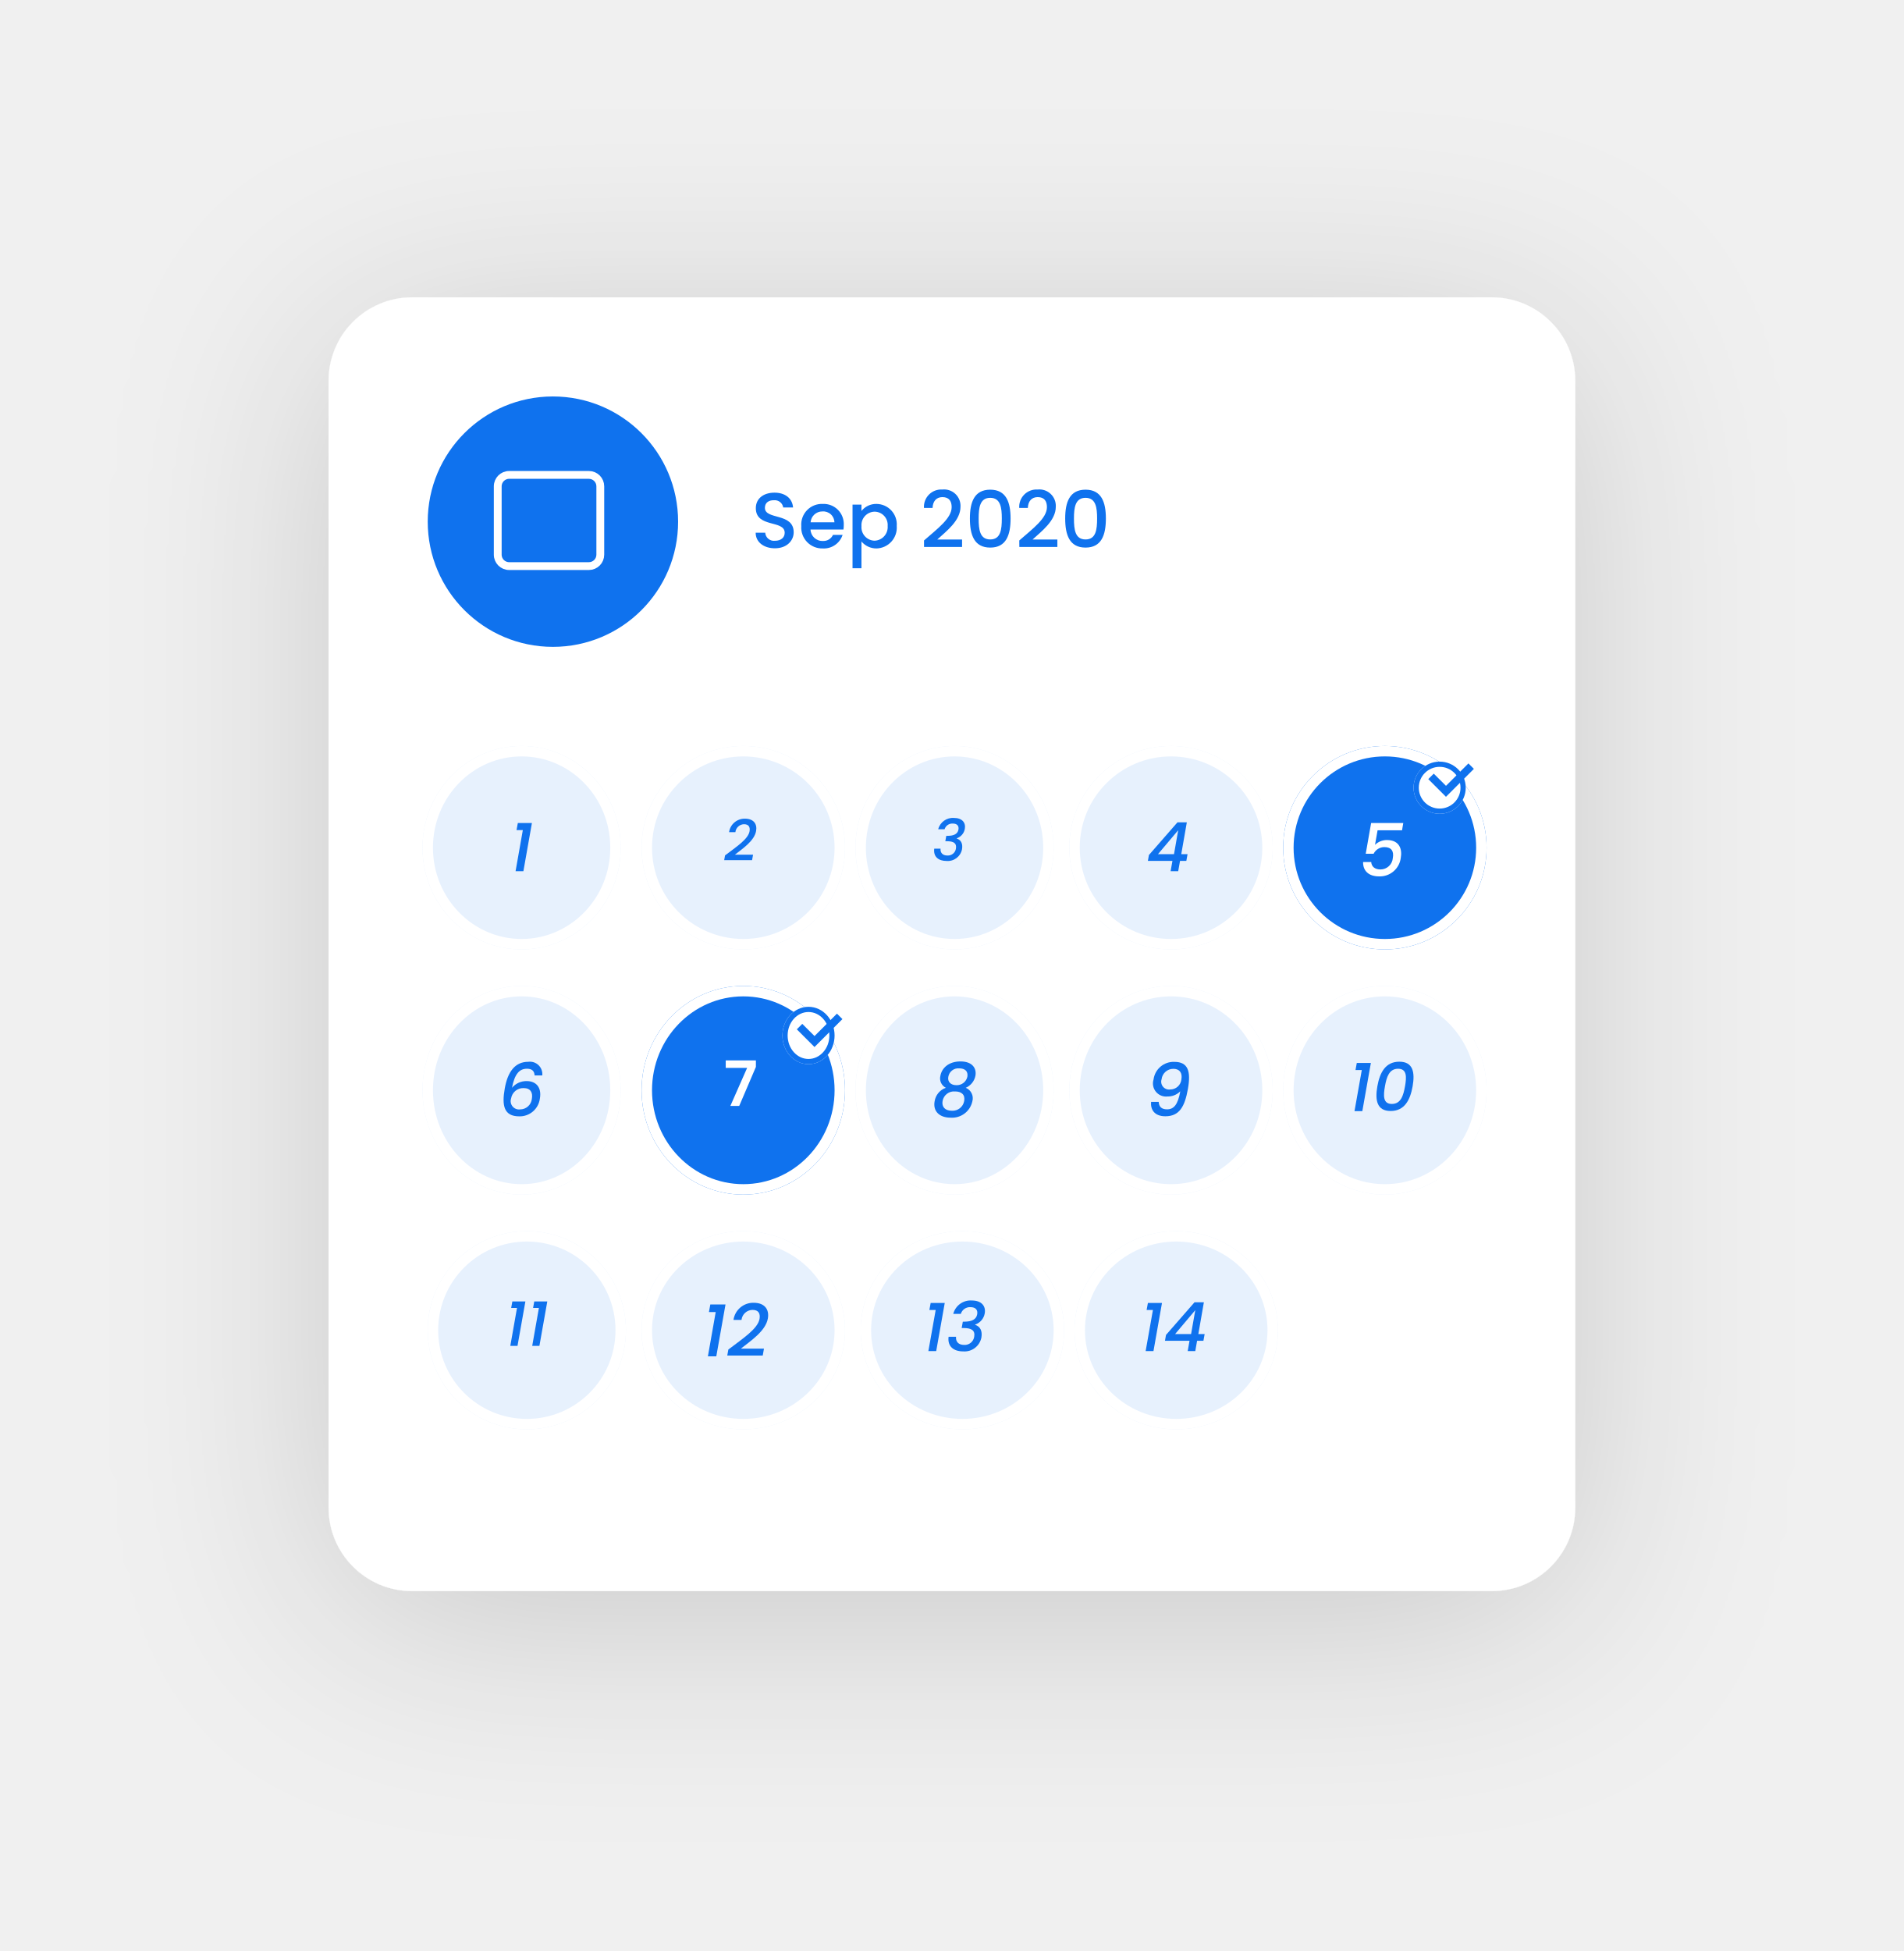
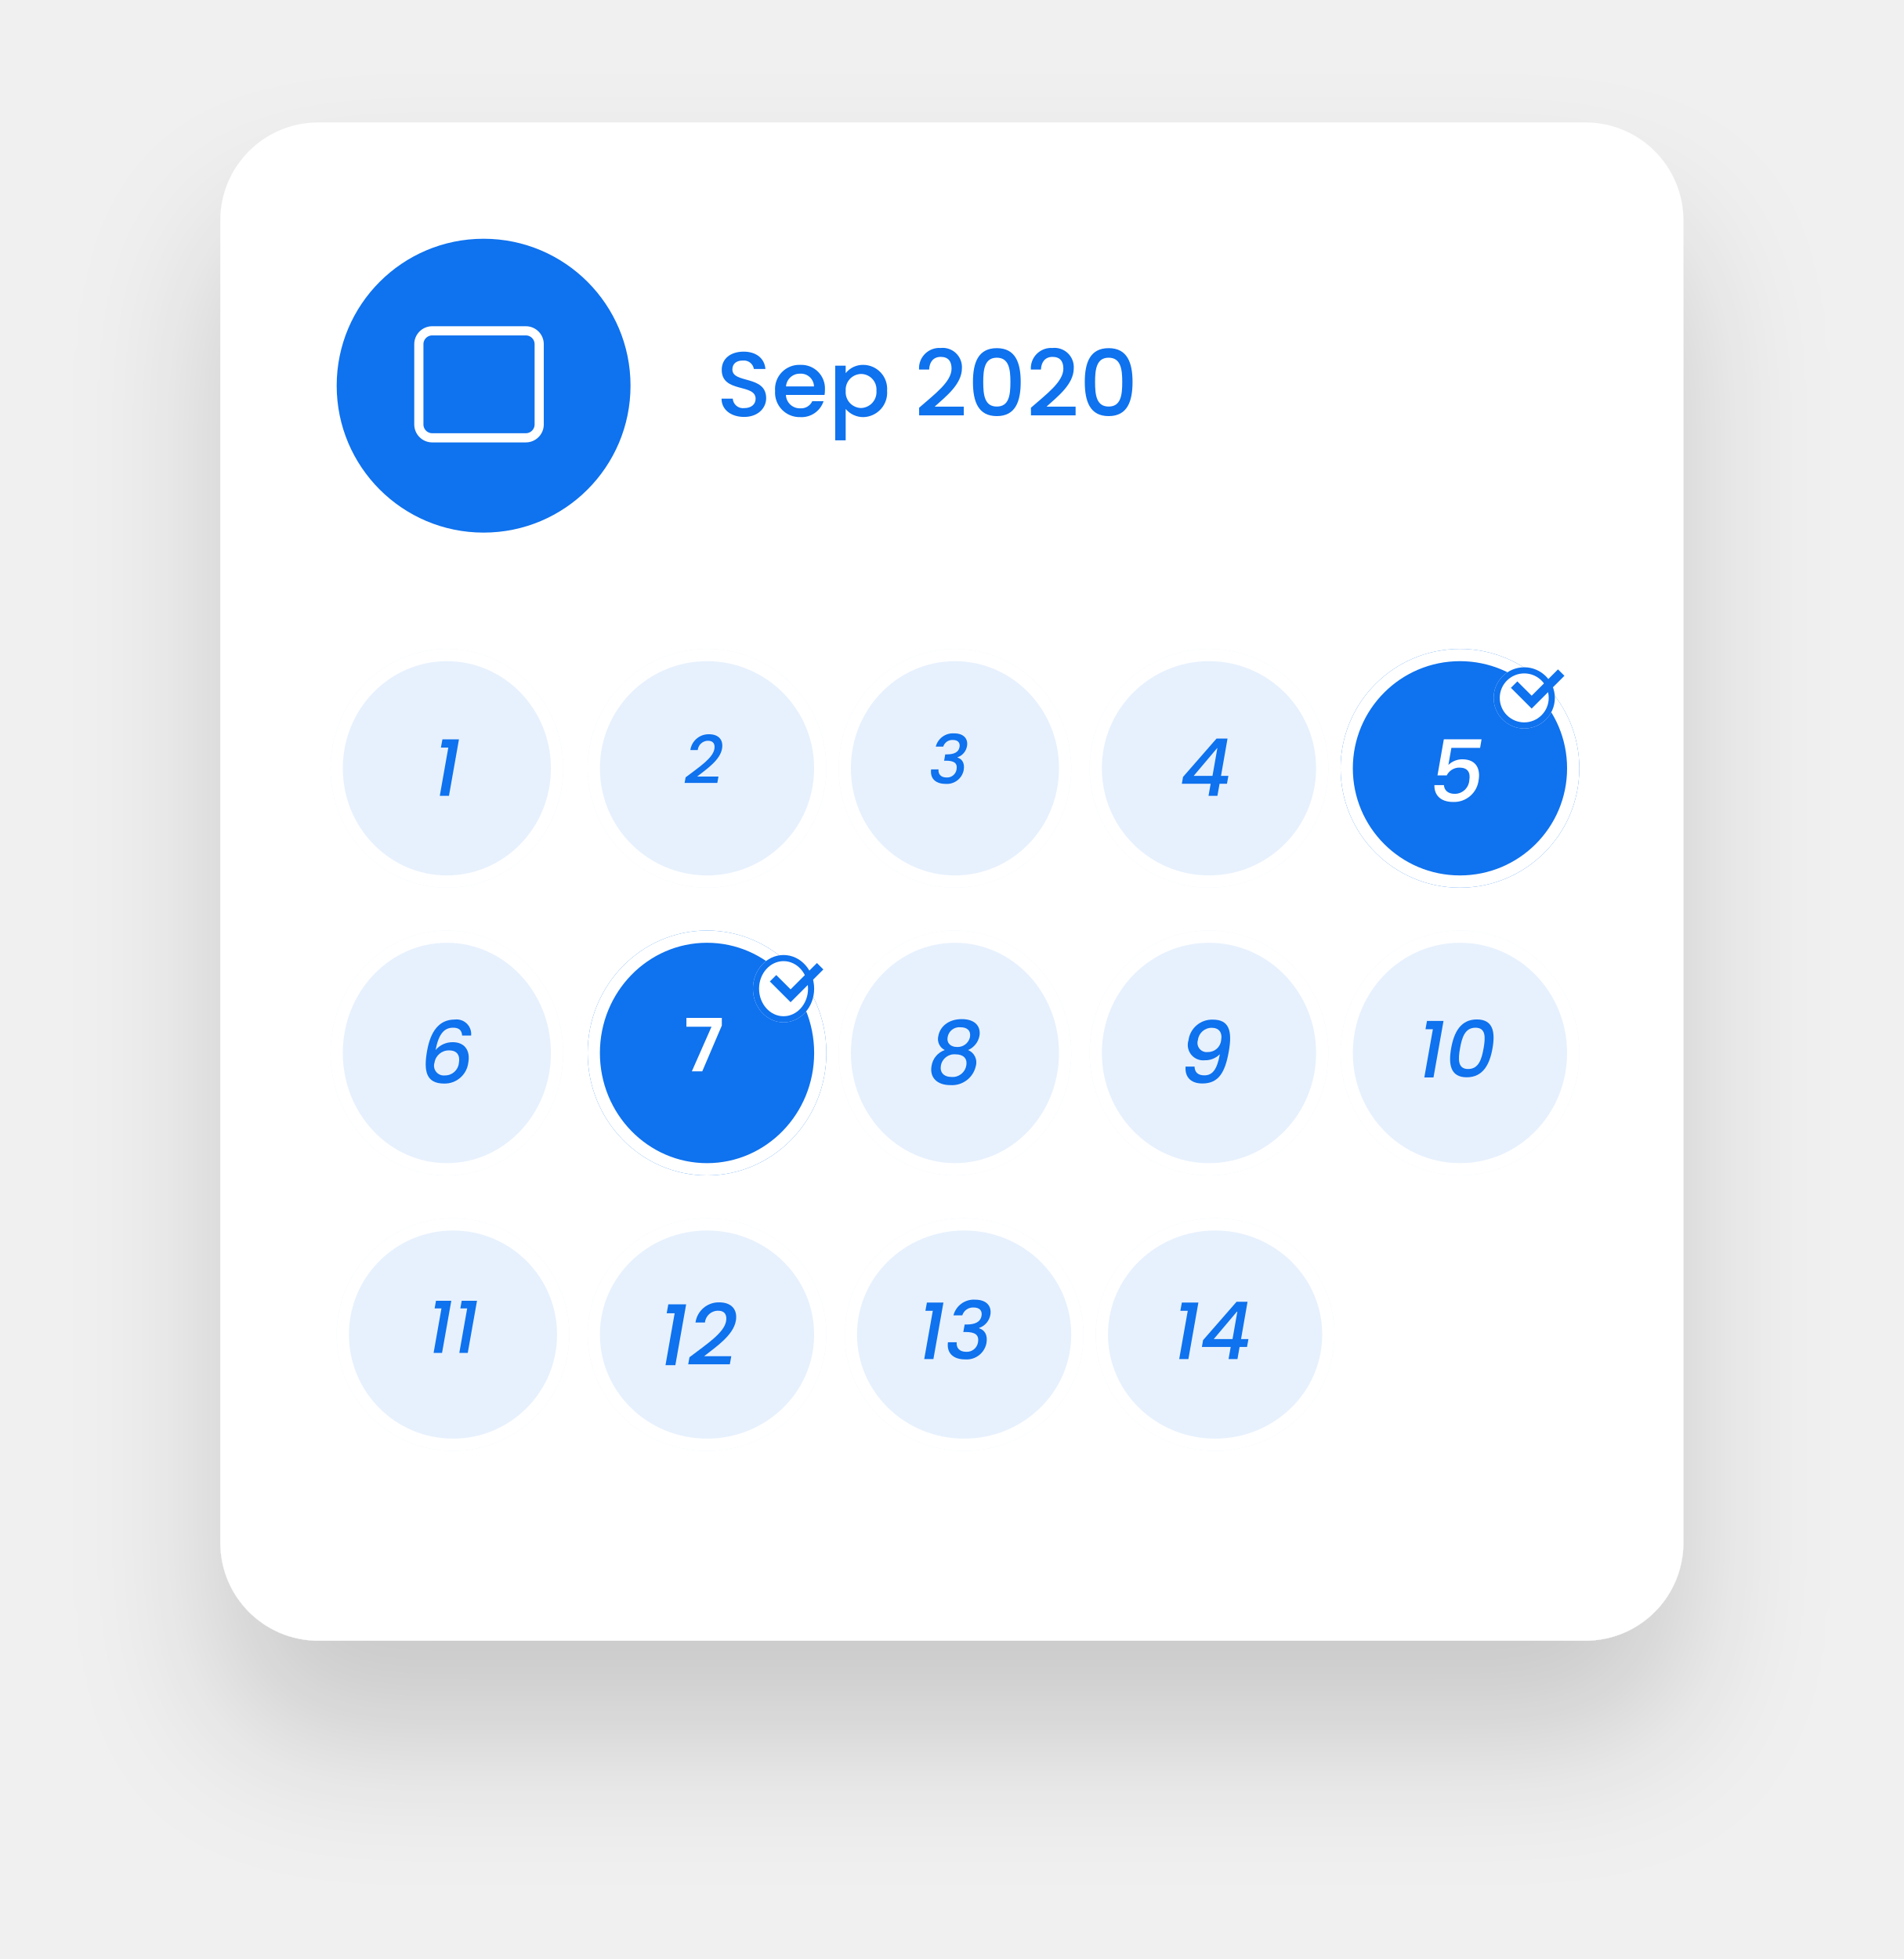
- <svg xmlns="http://www.w3.org/2000/svg" width="365" height="374" viewBox="0 0 365 374">
+ <svg xmlns="http://www.w3.org/2000/svg" width="311" height="320" viewBox="0 0 311 320">
  <defs>
-     <filter id="a" x="0" y="0" width="365" height="374" filterUnits="userSpaceOnUse">
-       <feOffset dy="6" input="SourceAlpha" />
-       <feGaussianBlur stdDeviation="21" result="b" />
+     <filter id="a" x="0" y="0" width="311" height="320" filterUnits="userSpaceOnUse">
+       <feOffset dy="16" input="SourceAlpha" />
+       <feGaussianBlur stdDeviation="12" result="b" />
      <feFlood flood-opacity="0.161" />
      <feComposite operator="in" in2="b" />
      <feComposite in="SourceGraphic" />
    </filter>
  </defs>
-   <g transform="translate(63.357 57.362)">
-     <g transform="matrix(1, 0, 0, 1, -63.36, -57.36)" filter="url(#a)">
-       <rect width="239" height="248" rx="16" transform="translate(63 57)" fill="#fff" />
+   <g transform="translate(36.357 20.362)">
+     <g transform="matrix(1, 0, 0, 1, -36.36, -20.36)" filter="url(#a)">
+       <rect width="239" height="248" rx="16" transform="translate(36 20)" fill="#fff" />
    </g>
    <g transform="translate(17.705 18.636)">
      <g transform="translate(0 67.09)">
        <g transform="translate(0 0)">
          <g transform="translate(-0.062 -0.088)" fill="#0f72ee" stroke="#fff" stroke-miterlimit="10" stroke-width="2" opacity="0.1">
            <ellipse cx="19" cy="19.5" rx="19" ry="19.5" stroke="none" />
            <ellipse cx="19" cy="19.5" rx="18" ry="18.5" fill="none" />
          </g>
          <path d="M-1.157,0h1.5L1.976-9.23h-2.7L-.975-7.878H.234Z" transform="translate(18.939 23.912)" fill="#0f72ee" />
        </g>
      </g>
      <g transform="translate(82.93 112.748)">
        <g transform="translate(0 0)">
          <g transform="translate(0.009 0.254)" fill="#0f72ee" stroke="#fff" stroke-miterlimit="10" stroke-width="2" opacity="0.1">
            <ellipse cx="19" cy="20" rx="19" ry="20" stroke="none" />
            <ellipse cx="19" cy="20" rx="18" ry="19" fill="none" />
          </g>
          <path d="M-1.666-5.474a3.265,3.265,0,0,0-2.156,2.59C-4.172-.952-2.87.252-.77.252A3.987,3.987,0,0,0,3.416-2.884a2.165,2.165,0,0,0-1.274-2.59A3.167,3.167,0,0,0,4-7.77c.266-1.47-.616-2.758-2.87-2.758S-2.45-9.254-2.716-7.77A2.012,2.012,0,0,0-1.666-5.474ZM.9-9.2c1.12,0,1.736.574,1.554,1.624a2.068,2.068,0,0,1-2.114,1.6c-1.064,0-1.708-.658-1.54-1.582A1.941,1.941,0,0,1,.9-9.2ZM.112-4.774c1.2,0,1.96.616,1.736,1.834A2.26,2.26,0,0,1-.532-1.078c-1.3,0-1.96-.756-1.764-1.862A2.23,2.23,0,0,1,.112-4.774Z" transform="translate(19.009 25.254)" fill="#0f72ee" />
        </g>
      </g>
      <g transform="translate(41.93 67.09)">
        <g transform="translate(0 0)">
          <g transform="translate(0.009 -0.088)" fill="#0f72ee" stroke="#fff" stroke-miterlimit="10" stroke-width="2" opacity="0.1">
            <circle cx="19.5" cy="19.5" r="19.5" stroke="none" />
            <circle cx="19.5" cy="19.5" r="18.5" fill="none" />
          </g>
          <path d="M-3.163-.11H2.183l.187-1.045H-1.116C.38-2.332,2.623-3.817,2.953-5.7,3.2-7.084,2.447-8.063.819-8.063A3.012,3.012,0,0,0-2.227-5.478h1.21A1.7,1.7,0,0,1,.632-7c.935,0,1.2.572,1.067,1.353C1.436-4.136-.819-2.684-3-1.023Z" transform="translate(19.009 21.912)" fill="#0f72ee" />
        </g>
      </g>
      <g transform="translate(123.929 112.748)">
        <g transform="translate(0 0)">
          <g transform="translate(0.011 0.254)" fill="#0f72ee" stroke="#fff" stroke-miterlimit="10" stroke-width="2" opacity="0.1">
            <ellipse cx="19.5" cy="20" rx="19.5" ry="20" stroke="none" />
            <ellipse cx="19.5" cy="20" rx="18.5" ry="19" fill="none" />
          </g>
          <path d="M-3.325-2.772C-3.451-1.316-2.7-.014-.581-.014c2.674,0,3.724-1.834,4.326-5.278.588-3.346.028-5.152-2.6-5.152A3.879,3.879,0,0,0-2.849-7.07,2.516,2.516,0,0,0-.175-3.808,3.334,3.334,0,0,0,2.275-4.8C1.813-2.2,1.015-1.344-.259-1.344c-1.064,0-1.568-.518-1.6-1.428ZM.343-5.152a1.508,1.508,0,0,1-1.652-1.96,2.267,2.267,0,0,1,2.254-2c1.162,0,1.778.742,1.54,2.044A2.138,2.138,0,0,1,.343-5.152Z" transform="translate(19.01 25.254)" fill="#0f72ee" />
        </g>
      </g>
      <g transform="translate(82.93 67.09)">
        <g transform="translate(0 0)">
          <g transform="translate(0.009 -0.088)" fill="#0f72ee" stroke="#fff" stroke-miterlimit="10" stroke-width="2" opacity="0.1">
            <ellipse cx="19" cy="19.5" rx="19" ry="19.5" stroke="none" />
            <ellipse cx="19" cy="19.5" rx="18" ry="18.5" fill="none" />
          </g>
          <path d="M-2.134-6.039H-.913A1.551,1.551,0,0,1,.649-7.128c.858,0,1.221.462,1.1,1.155-.154.858-.9,1.188-2.035,1.2h-.3L-.77-3.74h.286c1.309,0,1.925.363,1.749,1.419A1.56,1.56,0,0,1-.374-1c-.946,0-1.386-.572-1.309-1.32h-1.21C-3.1-.748-2.057.044-.539.044A2.791,2.791,0,0,0,2.431-2.2c.187-1.111-.22-1.8-1.012-2.057V-4.3A2.335,2.335,0,0,0,2.97-6.116c.209-1.166-.495-2.09-2.09-2.09A2.9,2.9,0,0,0-2.134-6.039Z" transform="translate(18.009 21.912)" fill="#0f72ee" />
        </g>
      </g>
      <g transform="translate(164.928 112.748)">
        <g transform="translate(0 0)">
          <g transform="translate(0.011 0.254)" fill="#0f72ee" stroke="#fff" stroke-miterlimit="10" stroke-width="2" opacity="0.1">
            <ellipse cx="19.5" cy="20" rx="19.5" ry="20" stroke="none" />
            <ellipse cx="19.5" cy="20" rx="18.5" ry="19" fill="none" />
          </g>
          <path d="M-5.324,0h1.5l1.638-9.23h-2.7l-.247,1.352h1.209ZM-.942-4.758c-.468,2.652-.1,4.732,2.548,4.732s3.744-2.08,4.212-4.732.1-4.719-2.548-4.719S-.475-7.4-.942-4.758Zm5.3,0C4.049-3,3.569-1.378,1.839-1.378S.2-3,.513-4.758s.793-3.367,2.522-3.367S4.661-6.5,4.362-4.758Z" transform="translate(19.011 24.254)" fill="#0f72ee" />
        </g>
      </g>
      <g transform="translate(123.929 67.09)">
        <g transform="translate(0 0)">
          <g transform="translate(0.011 -0.088)" fill="#0f72ee" stroke="#fff" stroke-miterlimit="10" stroke-width="2" opacity="0.1">
            <circle cx="19.5" cy="19.5" r="19.5" stroke="none" />
            <circle cx="19.5" cy="19.5" r="18.5" fill="none" />
          </g>
          <path d="M.423,0H1.878l.351-1.976H3.438l.234-1.287H2.464L3.53-9.36H1.735L-3.738-3.094l-.195,1.118H.773ZM-2-3.263,1.878-7.852,1.072-3.263Z" transform="translate(19.01 23.912)" fill="#0f72ee" />
        </g>
      </g>
      <g transform="translate(0.932 160.27)">
        <g transform="translate(0 0)">
          <g transform="translate(0.008 -0.268)" fill="#0f72ee" stroke="#fff" stroke-miterlimit="10" stroke-width="2" opacity="0.1">
            <circle cx="19" cy="19" r="19" stroke="none" />
            <circle cx="19" cy="19" r="18" fill="none" />
          </g>
          <path d="M-3.168,0h1.38L-.276-8.52h-2.5L-3-7.272h1.116Zm4.2,0h1.38L3.924-8.52h-2.5L1.2-7.272H2.316Z" transform="translate(19.007 21.732)" fill="#0f72ee" />
        </g>
      </g>
      <g transform="translate(164.928 67.09)">
        <g transform="translate(0 0)">
          <g transform="translate(0.011 -0.088)" fill="#0f72ee" stroke="#fff" stroke-miterlimit="10" stroke-width="2">
            <circle cx="19.5" cy="19.5" r="19.5" stroke="none" />
            <circle cx="19.5" cy="19.5" r="18.5" fill="none" />
          </g>
          <path d="M-2.135-10.234-3.171-4.34h1.512A2.289,2.289,0,0,1,.4-5.614c1.33,0,1.862.756,1.624,2.086a2.372,2.372,0,0,1-2.38,2.2c-1.078,0-1.708-.56-1.764-1.428H-3.675C-3.717-1.162-2.709,0-.609,0A4.041,4.041,0,0,0,3.549-3.57c.28-1.54-.168-3.4-2.674-3.4a3.25,3.25,0,0,0-2.268.924L-.9-8.834h4.69l.238-1.4Z" transform="translate(19.011 24.912)" fill="#fff" />
          <g transform="translate(25.011 2.912)" fill="#fff" stroke="#0f72ee" stroke-width="1">
            <circle cx="5" cy="5" r="5" stroke="none" />
            <circle cx="5" cy="5" r="4.5" fill="none" />
          </g>
          <path d="M7.694,68.552l-4.3,4.3L1.049,70.515,0,71.564l3.39,3.39L8.743,69.6Z" transform="translate(27.833 -65.298)" fill="#0f72ee" />
        </g>
      </g>
      <g transform="translate(41.93 160.27)">
        <g transform="translate(0 0)">
          <g transform="translate(0.009 -0.268)" fill="#0f72ee" stroke="#fff" stroke-miterlimit="10" stroke-width="2" opacity="0.1">
            <ellipse cx="19.5" cy="19" rx="19.5" ry="19" stroke="none" />
            <ellipse cx="19.5" cy="19" rx="18.5" ry="18" fill="none" />
          </g>
          <path d="M-5.285,0h1.61l1.764-9.94H-4.823l-.266,1.456h1.3Zm3.71-.14h6.8l.238-1.33H1.029c1.9-1.5,4.76-3.388,5.18-5.782.308-1.764-.644-3.01-2.716-3.01A3.833,3.833,0,0,0-.385-6.972h1.54A2.161,2.161,0,0,1,3.255-8.9c1.19,0,1.526.728,1.358,1.722C4.277-5.264,1.407-3.416-1.365-1.3Z" transform="translate(18.009 23.732)" fill="#0f72ee" />
        </g>
      </g>
      <g transform="translate(0 112.748)">
        <g transform="translate(0 0)">
          <g transform="translate(-0.062 0.254)" fill="#0f72ee" stroke="#fff" stroke-miterlimit="10" stroke-width="2" opacity="0.1">
            <ellipse cx="19" cy="20" rx="19" ry="20" stroke="none" />
            <ellipse cx="19" cy="20" rx="18" ry="19" fill="none" />
          </g>
          <path d="M3.962-7.84a2.387,2.387,0,0,0-2.688-2.618c-2.548,0-3.948,1.932-4.508,5.124C-3.808-2.086-3.416,0-.448,0A3.891,3.891,0,0,0,3.5-3.4c.378-2.128-.7-3.36-2.534-3.36A3.6,3.6,0,0,0-1.848-5.474C-1.33-8.148-.42-9.128,1.022-9.128c1.008,0,1.414.462,1.47,1.288ZM.378-5.418c1.344,0,1.806.868,1.582,2.086a2.254,2.254,0,0,1-2.254,2,1.6,1.6,0,0,1-1.722-2.1A2.352,2.352,0,0,1,.378-5.418Z" transform="translate(18.939 25.254)" fill="#0f72ee" />
        </g>
      </g>
      <g transform="translate(83.862 160.27)">
        <g transform="translate(0 0)">
          <g transform="translate(0.077 -0.268)" fill="#0f72ee" stroke="#fff" stroke-miterlimit="10" stroke-width="2" opacity="0.1">
            <ellipse cx="19.5" cy="19" rx="19.5" ry="19" stroke="none" />
            <ellipse cx="19.5" cy="19" rx="18.5" ry="18" fill="none" />
          </g>
          <path d="M-5.018,0h1.5l1.638-9.23h-2.7l-.247,1.352h1.209ZM-.247-7.137H1.2A1.833,1.833,0,0,1,3.042-8.424c1.014,0,1.443.546,1.3,1.365-.182,1.014-1.066,1.4-2.4,1.417H1.586L1.365-4.42H1.7c1.547,0,2.275.429,2.067,1.677a1.843,1.843,0,0,1-1.937,1.56C.715-1.183.195-1.859.286-2.743h-1.43c-.247,1.859.988,2.8,2.782,2.8A3.3,3.3,0,0,0,5.148-2.6c.221-1.313-.26-2.132-1.2-2.431v-.052A2.759,2.759,0,0,0,5.785-7.228C6.032-8.606,5.2-9.7,3.315-9.7A3.433,3.433,0,0,0-.247-7.137Z" transform="translate(18.077 22.732)" fill="#0f72ee" />
        </g>
      </g>
      <g transform="translate(41.93 112.748)">
        <g transform="translate(0 0)">
          <g transform="translate(0.009 0.254)" fill="#0f72ee" stroke="#fff" stroke-miterlimit="10" stroke-width="2">
            <ellipse cx="19.5" cy="20" rx="19.5" ry="20" stroke="none" />
            <ellipse cx="19.5" cy="20" rx="18.5" ry="19" fill="none" />
          </g>
          <path d="M-2.868-8.724v1.44h4.1L-1.98,0h1.7L2.916-7.476V-8.724Z" transform="translate(19.009 23.254)" fill="#fff" />
          <g transform="translate(27.009 4.254)" fill="#fff" stroke="#0f72ee" stroke-width="1">
            <ellipse cx="5" cy="5.5" rx="5" ry="5.5" stroke="none" />
            <ellipse cx="5" cy="5.5" rx="4.5" ry="5" fill="none" />
          </g>
          <path d="M7.694,68.552l-4.3,4.3L1.049,70.515,0,71.564l3.39,3.39L8.743,69.6Z" transform="translate(29.769 -62.989)" fill="#0f72ee" />
        </g>
      </g>
      <g transform="translate(124.861 160.27)">
        <g transform="translate(0 0)">
          <g transform="translate(0.078 -0.268)" fill="#0f72ee" stroke="#fff" stroke-miterlimit="10" stroke-width="2" opacity="0.1">
            <ellipse cx="19.5" cy="19" rx="19.5" ry="19" stroke="none" />
            <ellipse cx="19.5" cy="19" rx="18.5" ry="18" fill="none" />
          </g>
          <path d="M-5.363,0h1.5L-2.23-9.23h-2.7l-.247,1.352h1.209ZM2.7,0H4.154L4.5-1.976H5.714l.234-1.287H4.739L5.8-9.36H4.01L-1.463-3.094l-.195,1.118H3.048ZM.28-3.263,4.154-7.852,3.347-3.263Z" transform="translate(19.077 22.732)" fill="#0f72ee" />
        </g>
      </g>
      <g transform="translate(0.932 0)">
        <circle cx="24" cy="24" r="24" transform="translate(0.008 0.002)" fill="#0f72ee" />
        <path d="M8.16-2.955c0-3.81-5.52-2.34-5.52-4.695,0-1.005.765-1.485,1.755-1.455A1.631,1.631,0,0,1,6.15-7.725H8.04C7.89-9.51,6.48-10.56,4.485-10.56,2.355-10.56.9-9.42.9-7.59c0,3.84,5.535,2.2,5.535,4.725,0,.885-.675,1.53-1.875,1.53A1.673,1.673,0,0,1,2.7-2.88H.87C.87-1.035,2.475.105,4.56.105,6.885.105,8.16-1.395,8.16-2.955ZM13.665-6.96a2.146,2.146,0,0,1,2.31,2.085H11.4A2.251,2.251,0,0,1,13.665-6.96Zm3.87,4.5H15.69A2,2,0,0,1,13.74-1.3a2.274,2.274,0,0,1-2.355-2.19H17.7a5.275,5.275,0,0,0,.06-.84A3.854,3.854,0,0,0,13.74-8.4,3.958,3.958,0,0,0,9.615-4.14,4.01,4.01,0,0,0,13.74.135,3.777,3.777,0,0,0,17.535-2.46ZM21.15-7.05V-8.265H19.44V3.93h1.71V-1.2A3.737,3.737,0,0,0,24.03.135,3.989,3.989,0,0,0,27.915-4.17,3.923,3.923,0,0,0,24.03-8.4,3.606,3.606,0,0,0,21.15-7.05Zm5.025,2.88a2.606,2.606,0,0,1-2.52,2.82,2.576,2.576,0,0,1-2.5-2.79,2.572,2.572,0,0,1,2.5-2.775A2.538,2.538,0,0,1,26.175-4.17ZM33.15-.15h7.29V-1.575H35.685C37.44-3.18,40.14-5.2,40.14-7.86a3.147,3.147,0,0,0-3.48-3.3,3.317,3.317,0,0,0-3.525,3.525h1.65c.045-1.23.69-2.07,1.89-2.07,1.275,0,1.77.78,1.77,1.92,0,2.145-2.715,4.125-5.3,6.39Zm8.79-5.46c0,3.18.84,5.58,3.9,5.58s3.9-2.4,3.9-5.58c0-3.12-.84-5.52-3.9-5.52S41.94-8.73,41.94-5.61Zm6.12,0c0,2.145-.225,4.02-2.22,4.02s-2.22-1.875-2.22-4.02c0-2.04.225-3.96,2.22-3.96S48.06-7.65,48.06-5.61ZM51.42-.15h7.29V-1.575H53.955C55.71-3.18,58.41-5.2,58.41-7.86a3.147,3.147,0,0,0-3.48-3.3A3.317,3.317,0,0,0,51.4-7.635h1.65c.045-1.23.69-2.07,1.89-2.07,1.275,0,1.77.78,1.77,1.92,0,2.145-2.715,4.125-5.3,6.39Zm8.79-5.46c0,3.18.84,5.58,3.9,5.58s3.9-2.4,3.9-5.58c0-3.12-.84-5.52-3.9-5.52S60.21-8.73,60.21-5.61Zm6.12,0c0,2.145-.225,4.02-2.22,4.02s-2.22-1.875-2.22-4.02c0-2.04.225-3.96,2.22-3.96S66.33-7.65,66.33-5.61Z" transform="translate(62.008 29.002)" fill="#0f72ee" />
      </g>
      <g transform="translate(14.361 15.041)">
        <g transform="translate(0 0)">
          <path d="M17.478,17.478H2.185A2.187,2.187,0,0,1,0,15.293V2.185A2.187,2.187,0,0,1,2.185,0H3.277V0H7.647V0h4.369V0h4.369V0h1.093a2.187,2.187,0,0,1,2.184,2.185V15.293A2.187,2.187,0,0,1,17.478,17.478Z" transform="translate(0 0)" fill="none" stroke="#fff" stroke-linecap="round" stroke-linejoin="round" stroke-miterlimit="10" stroke-width="1.5" />
        </g>
      </g>
    </g>
  </g>
</svg>
